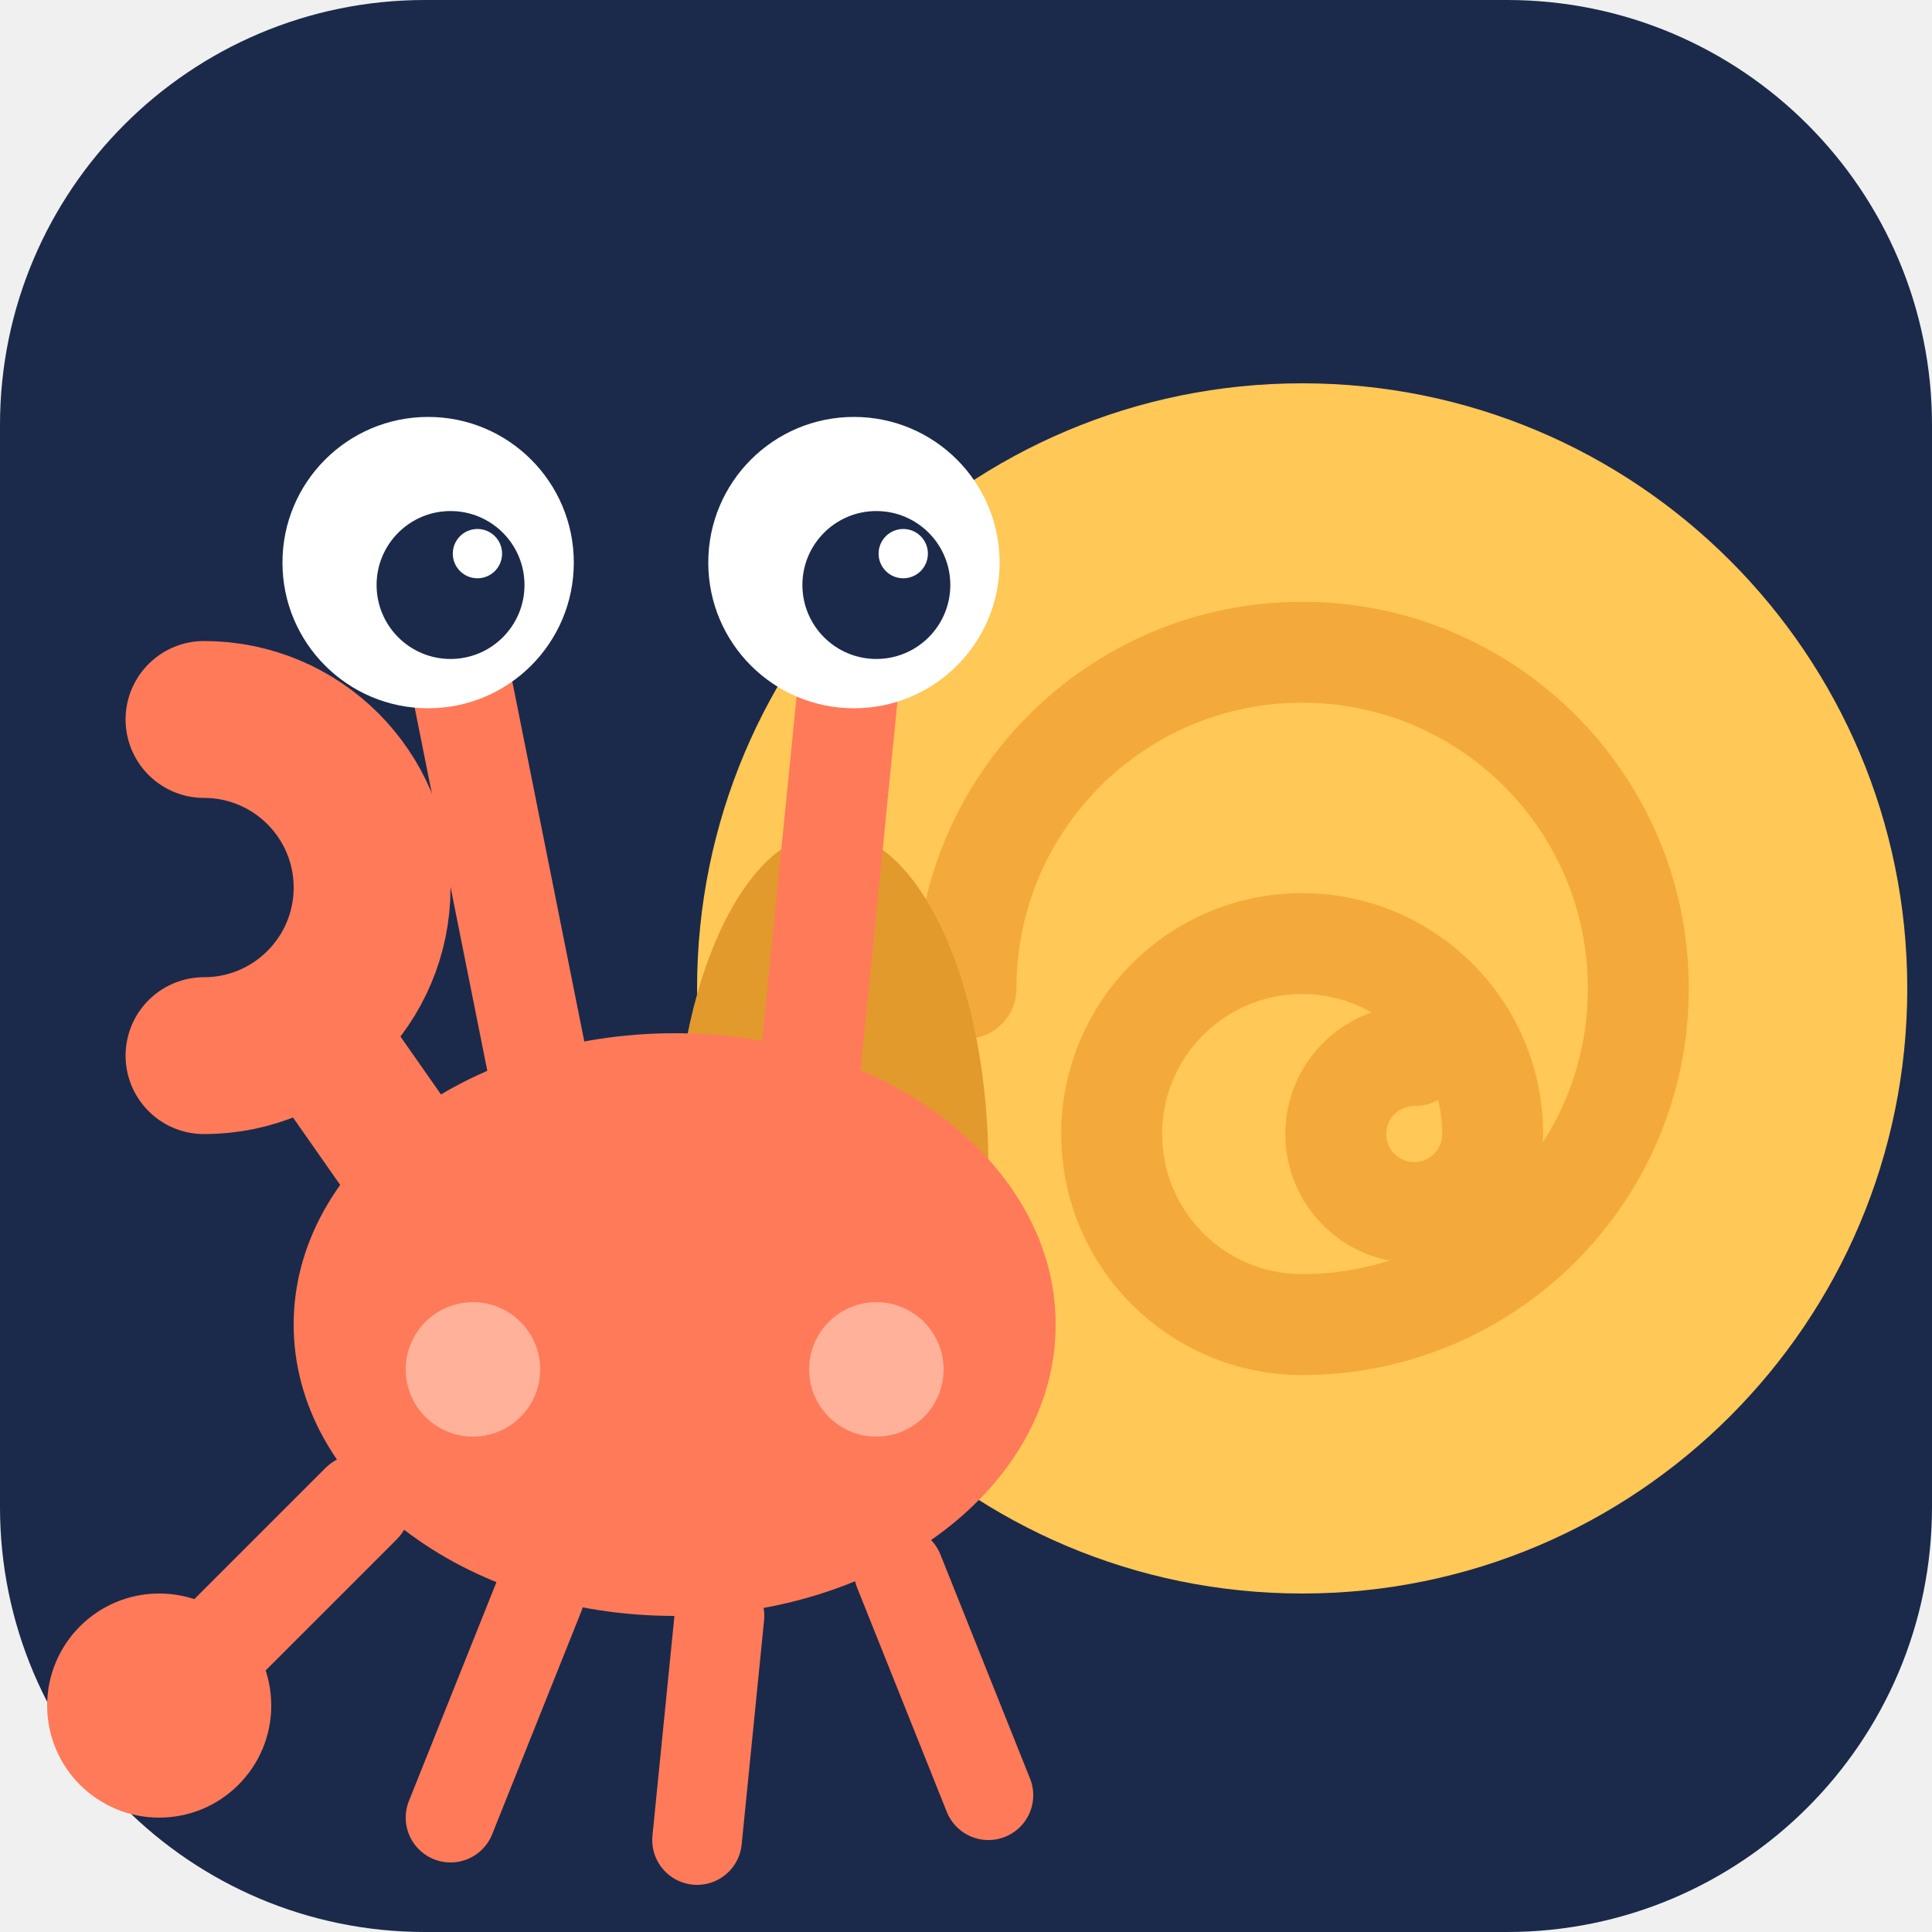
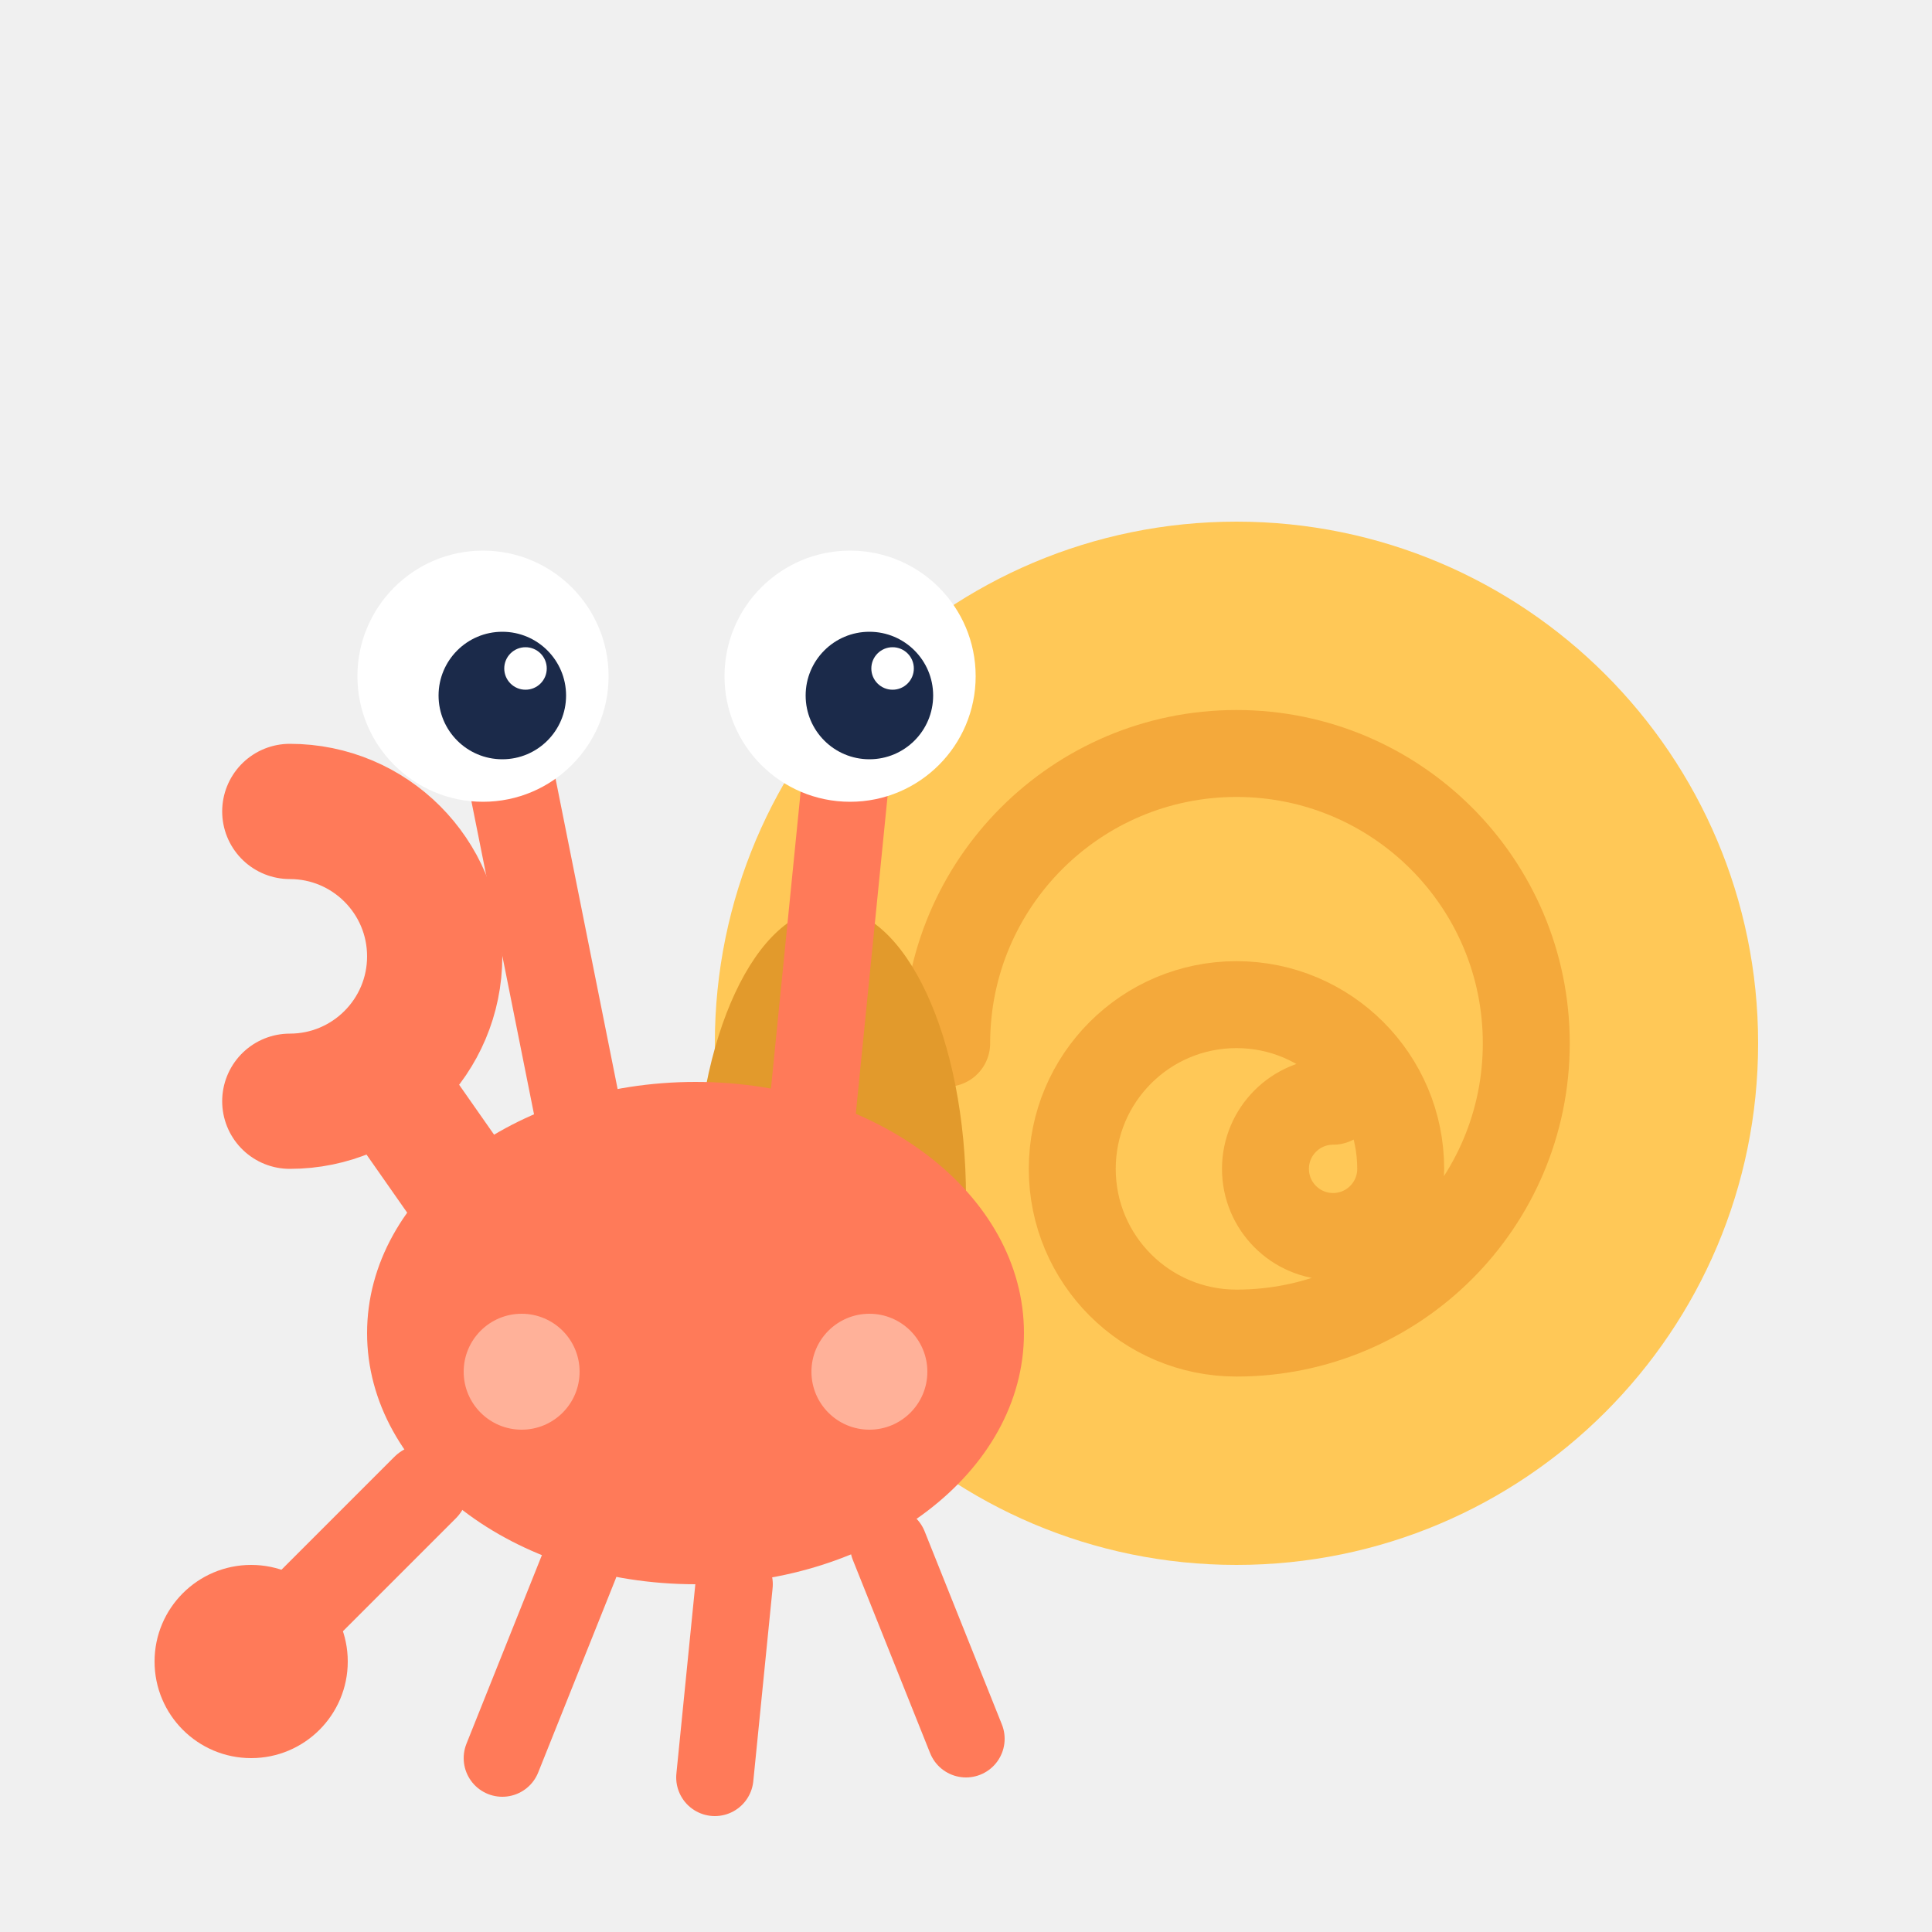
- <svg xmlns="http://www.w3.org/2000/svg" viewBox="0 0 100 100" role="img" aria-label="coddy icon">
-   <rect width="100" height="100" rx="22" fill="#1B2A4A" />
-   <g transform="translate(50 50) scale(1.16) translate(-49 -53)">
-     <circle cx="64" cy="54" r="27" fill="#FFC857" />
-     <path d="M64 54 m-15 0 a15 15 0 1 1 15 15 a8.5 8.5 0 1 1 8.5 -8.5 a3.5 3.5 0 1 1 -3.5 -3.5" fill="none" stroke="#F4A93B" stroke-width="4.5" stroke-linecap="round" />
-     <ellipse cx="43" cy="62" rx="7" ry="15" fill="#E29A2C" />
-     <path d="M27 66 L20 56" fill="none" stroke="#FF7A59" stroke-width="6" stroke-linecap="round" />
-     <path d="M15 42 A7.5 7.5 0 1 1 15 57" fill="none" stroke="#FF7A59" stroke-width="7" stroke-linecap="round" />
-     <path d="M30 58 L26 38 M42 58 L44 38" fill="none" stroke="#FF7A59" stroke-width="4.5" stroke-linecap="round" />
-     <ellipse cx="36" cy="69" rx="17" ry="13" fill="#FF7A59" />
-     <path d="M22 77 L15 84" fill="none" stroke="#FF7A59" stroke-width="4.5" stroke-linecap="round" />
-     <circle cx="13" cy="86" r="5" fill="#FF7A59" />
-     <path d="M30 81 L26 91 M38 82 L37 92 M46 80 L50 90" fill="none" stroke="#FF7A59" stroke-width="4" stroke-linecap="round" />
-     <circle cx="27" cy="71" r="3" fill="#FFB199" />
-     <circle cx="45" cy="71" r="3" fill="#FFB199" />
-     <circle cx="25" cy="35" r="6.5" fill="#FFFFFF" />
-     <circle cx="26" cy="36" r="3.3" fill="#1B2A4A" />
-     <circle cx="27.2" cy="34.6" r="1.1" fill="#FFFFFF" />
-     <circle cx="44" cy="35" r="6.5" fill="#FFFFFF" />
-     <circle cx="45" cy="36" r="3.3" fill="#1B2A4A" />
-     <circle cx="46.2" cy="34.6" r="1.1" fill="#FFFFFF" />
-   </g>
+ <svg xmlns="http://www.w3.org/2000/svg" viewBox="0 0 100 100" role="img" aria-label="Hermit, the hermy mascot: a hermit crab in its shell">
+   <circle cx="64" cy="54" r="27" fill="#FFC857" />
+   <path d="M64 54 m-15 0 a15 15 0 1 1 15 15 a8.5 8.5 0 1 1 8.5 -8.5 a3.5 3.5 0 1 1 -3.5 -3.5" fill="none" stroke="#F4A93B" stroke-width="4.5" stroke-linecap="round" />
+   <ellipse cx="43" cy="62" rx="7" ry="15" fill="#E29A2C" />
+   <path d="M27 66 L20 56" fill="none" stroke="#FF7A59" stroke-width="6" stroke-linecap="round" />
+   <path d="M15 42 A7.5 7.5 0 1 1 15 57" fill="none" stroke="#FF7A59" stroke-width="7" stroke-linecap="round" />
+   <path d="M30 58 L26 38 M42 58 L44 38" fill="none" stroke="#FF7A59" stroke-width="4.5" stroke-linecap="round" />
+   <ellipse cx="36" cy="69" rx="17" ry="13" fill="#FF7A59" />
+   <path d="M22 77 L15 84" fill="none" stroke="#FF7A59" stroke-width="4.5" stroke-linecap="round" />
+   <circle cx="13" cy="86" r="5" fill="#FF7A59" />
+   <path d="M30 81 L26 91 M38 82 L37 92 M46 80 L50 90" fill="none" stroke="#FF7A59" stroke-width="4" stroke-linecap="round" />
+   <circle cx="27" cy="71" r="3" fill="#FFB199" />
+   <circle cx="45" cy="71" r="3" fill="#FFB199" />
+   <circle cx="25" cy="35" r="6.5" fill="#FFFFFF" />
+   <circle cx="26" cy="36" r="3.3" fill="#1B2A4A" />
+   <circle cx="27.2" cy="34.6" r="1.1" fill="#FFFFFF" />
+   <circle cx="44" cy="35" r="6.5" fill="#FFFFFF" />
+   <circle cx="45" cy="36" r="3.3" fill="#1B2A4A" />
+   <circle cx="46.2" cy="34.6" r="1.1" fill="#FFFFFF" />
</svg>
